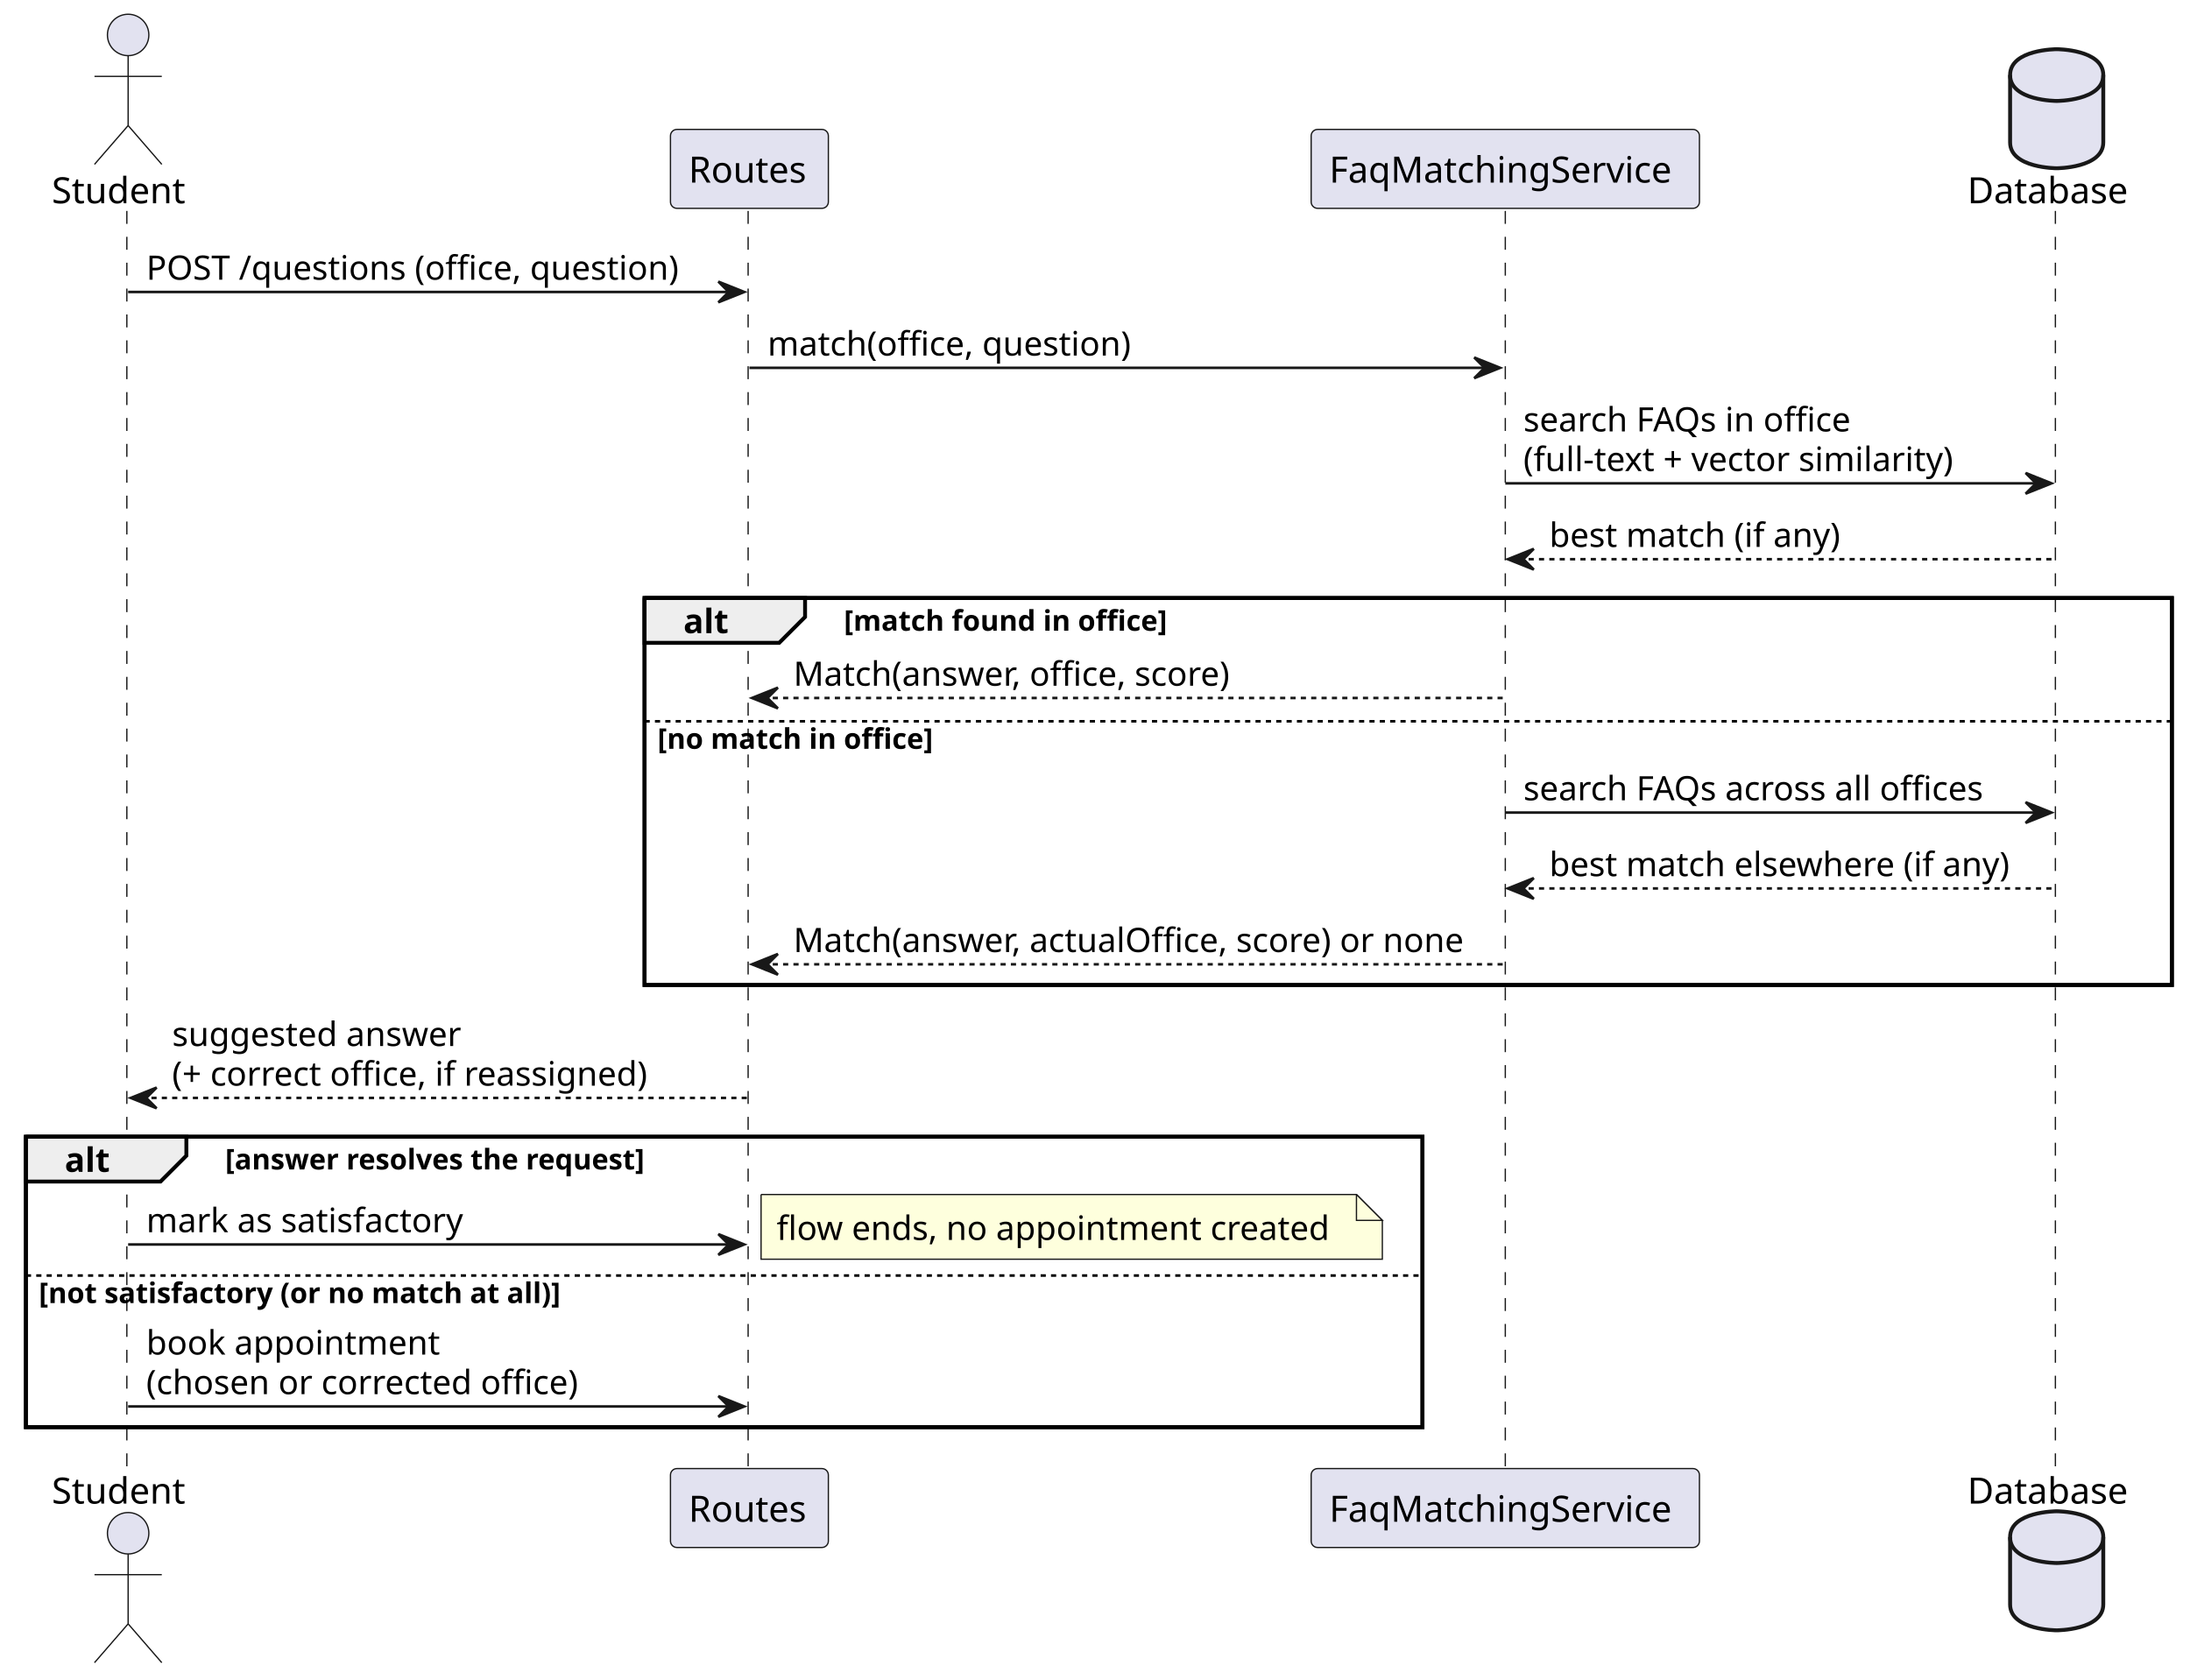
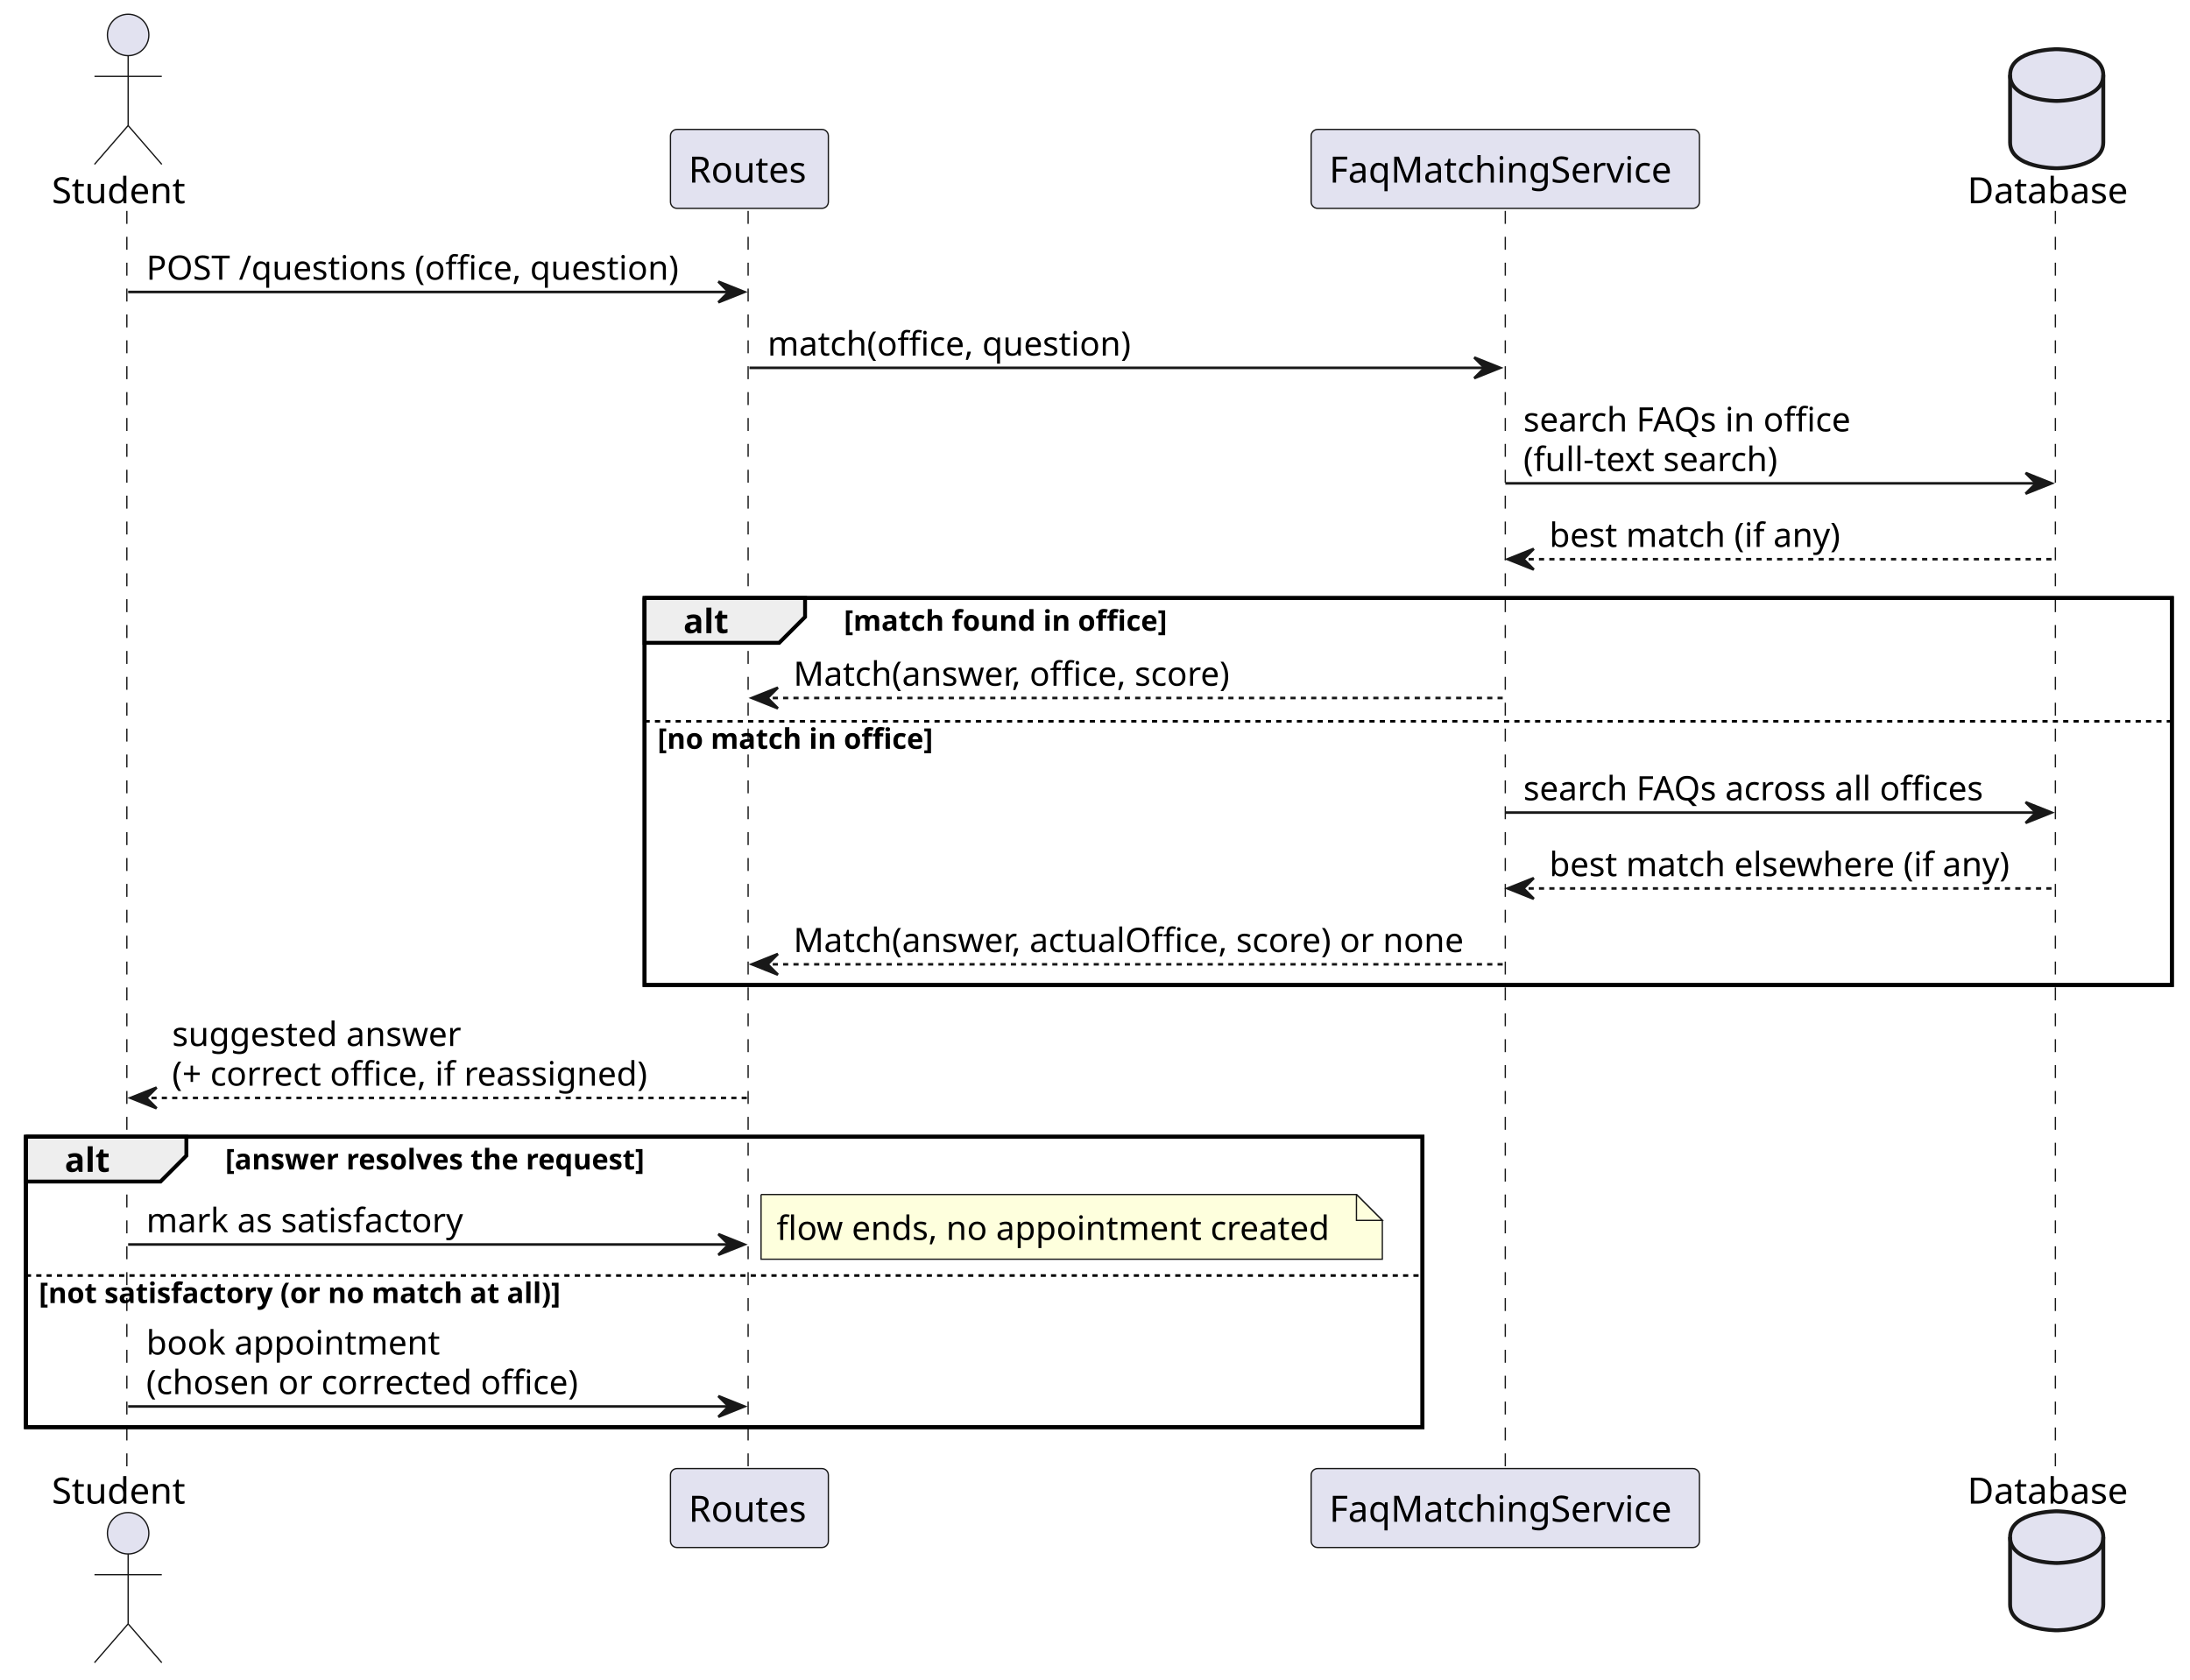
<svg xmlns="http://www.w3.org/2000/svg" contentStyleType="text/css" height="649px" preserveAspectRatio="none" style="width:846px;height:649px;background:#FFFFFF;" version="1.1" viewBox="0 0 846 649" width="846px" zoomAndPan="magnify">
  <defs />
  <g>
    <rect fill="none" height="149.508" style="stroke:#000000;stroke-width:1.5;" width="590" x="249" y="231.041" />
    <rect fill="none" height="112.197" style="stroke:#000000;stroke-width:1.5;" width="539.5" x="10" y="439.17" />
    <line style="stroke:#181818;stroke-width:0.5;stroke-dasharray:5.0,5.0;" x1="49" x2="49" y1="81.488" y2="568.367" />
    <line style="stroke:#181818;stroke-width:0.5;stroke-dasharray:5.0,5.0;" x1="289" x2="289" y1="81.488" y2="568.367" />
    <line style="stroke:#181818;stroke-width:0.5;stroke-dasharray:5.0,5.0;" x1="581.5" x2="581.5" y1="81.488" y2="568.367" />
    <line style="stroke:#181818;stroke-width:0.5;stroke-dasharray:5.0,5.0;" x1="794" x2="794" y1="81.488" y2="568.367" />
    <text fill="#000000" font-family="sans-serif" font-size="14" lengthAdjust="spacing" textLength="53" x="20" y="78.535">Student</text>
    <ellipse cx="49.5" cy="13.5" fill="#E2E2F0" rx="8" ry="8" style="stroke:#181818;stroke-width:0.5;" />
    <path d="M49.5,21.5 L49.5,48.5 M36.5,29.5 L62.5,29.5 M49.5,48.5 L36.5,63.5 M49.5,48.5 L62.5,63.5 " fill="none" style="stroke:#181818;stroke-width:0.5;" />
    <text fill="#000000" font-family="sans-serif" font-size="14" lengthAdjust="spacing" textLength="53" x="20" y="580.902">Student</text>
    <ellipse cx="49.5" cy="592.356" fill="#E2E2F0" rx="8" ry="8" style="stroke:#181818;stroke-width:0.5;" />
    <path d="M49.5,600.356 L49.5,627.356 M36.5,608.356 L62.5,608.356 M49.5,627.356 L36.5,642.356 M49.5,627.356 L62.5,642.356 " fill="none" style="stroke:#181818;stroke-width:0.5;" />
    <rect fill="#E2E2F0" height="30.488" rx="2.5" ry="2.5" style="stroke:#181818;stroke-width:0.5;" width="61" x="259" y="50" />
    <text fill="#000000" font-family="sans-serif" font-size="14" lengthAdjust="spacing" textLength="47" x="266" y="70.535">Routes</text>
    <rect fill="#E2E2F0" height="30.488" rx="2.5" ry="2.5" style="stroke:#181818;stroke-width:0.5;" width="61" x="259" y="567.367" />
    <text fill="#000000" font-family="sans-serif" font-size="14" lengthAdjust="spacing" textLength="47" x="266" y="587.902">Routes</text>
    <rect fill="#E2E2F0" height="30.488" rx="2.5" ry="2.5" style="stroke:#181818;stroke-width:0.5;" width="150" x="506.5" y="50" />
    <text fill="#000000" font-family="sans-serif" font-size="14" lengthAdjust="spacing" textLength="136" x="513.5" y="70.535">FaqMatchingService</text>
    <rect fill="#E2E2F0" height="30.488" rx="2.5" ry="2.5" style="stroke:#181818;stroke-width:0.5;" width="150" x="506.5" y="567.367" />
    <text fill="#000000" font-family="sans-serif" font-size="14" lengthAdjust="spacing" textLength="136" x="513.5" y="587.902">FaqMatchingService</text>
    <text fill="#000000" font-family="sans-serif" font-size="14" lengthAdjust="spacing" textLength="63" x="760" y="78.535">Database</text>
    <path d="M776.5,29 C776.5,19 794.5,19 794.5,19 C794.5,19 812.5,19 812.5,29 L812.5,55 C812.5,65 794.5,65 794.5,65 C794.5,65 776.5,65 776.5,55 L776.5,29 " fill="#E2E2F0" style="stroke:#181818;stroke-width:1.5;" />
    <path d="M776.5,29 C776.5,39 794.5,39 794.5,39 C794.5,39 812.5,39 812.5,29 " fill="none" style="stroke:#181818;stroke-width:1.5;" />
    <text fill="#000000" font-family="sans-serif" font-size="14" lengthAdjust="spacing" textLength="63" x="760" y="580.902">Database</text>
    <path d="M776.5,593.856 C776.5,583.856 794.5,583.856 794.5,583.856 C794.5,583.856 812.5,583.856 812.5,593.856 L812.5,619.856 C812.5,629.856 794.5,629.856 794.5,629.856 C794.5,629.856 776.5,629.856 776.5,619.856 L776.5,593.856 " fill="#E2E2F0" style="stroke:#181818;stroke-width:1.5;" />
    <path d="M776.5,593.856 C776.5,603.856 794.5,603.856 794.5,603.856 C794.5,603.856 812.5,603.856 812.5,593.856 " fill="none" style="stroke:#181818;stroke-width:1.5;" />
    <polygon fill="#181818" points="277.5,108.799,287.5,112.799,277.5,116.799,281.5,112.799" style="stroke:#181818;stroke-width:1.0;" />
    <line style="stroke:#181818;stroke-width:1.0;" x1="49.5" x2="283.5" y1="112.799" y2="112.799" />
    <text fill="#000000" font-family="sans-serif" font-size="13" lengthAdjust="spacing" textLength="216" x="56.5" y="108.057">POST /questions (office, question)</text>
    <polygon fill="#181818" points="569.5,138.109,579.5,142.109,569.5,146.109,573.5,142.109" style="stroke:#181818;stroke-width:1.0;" />
    <line style="stroke:#181818;stroke-width:1.0;" x1="289.5" x2="575.5" y1="142.109" y2="142.109" />
    <text fill="#000000" font-family="sans-serif" font-size="13" lengthAdjust="spacing" textLength="146" x="296.5" y="137.367">match(office, question)</text>
    <polygon fill="#181818" points="782.5,182.731,792.5,186.731,782.5,190.731,786.5,186.731" style="stroke:#181818;stroke-width:1.0;" />
    <line style="stroke:#181818;stroke-width:1.0;" x1="581.5" x2="788.5" y1="186.731" y2="186.731" />
    <text fill="#000000" font-family="sans-serif" font-size="13" lengthAdjust="spacing" textLength="134" x="588.5" y="166.678">search FAQs in office</text>
-     <text fill="#000000" font-family="sans-serif" font-size="13" lengthAdjust="spacing" textLength="182" x="588.5" y="181.988">(full-text + vector similarity)</text>
+     <text fill="#000000" font-family="sans-serif" font-size="13" lengthAdjust="spacing" textLength="106" x="588.5" y="181.988">(full-text search)</text>
    <polygon fill="#181818" points="592.5,212.041,582.5,216.041,592.5,220.041,588.5,216.041" style="stroke:#181818;stroke-width:1.0;" />
    <line style="stroke:#181818;stroke-width:1.0;stroke-dasharray:2.0,2.0;" x1="586.5" x2="793.5" y1="216.041" y2="216.041" />
    <text fill="#000000" font-family="sans-serif" font-size="13" lengthAdjust="spacing" textLength="117" x="598.5" y="211.299">best match (if any)</text>
    <path d="M249,231.041 L311,231.041 L311,238.352 L301,248.352 L249,248.352 L249,231.041 " fill="#EEEEEE" style="stroke:#000000;stroke-width:1.5;" />
    <rect fill="none" height="149.508" style="stroke:#000000;stroke-width:1.5;" width="590" x="249" y="231.041" />
    <text fill="#000000" font-family="sans-serif" font-size="13" font-weight="bold" lengthAdjust="spacing" textLength="17" x="264" y="244.609">alt</text>
    <text fill="#000000" font-family="sans-serif" font-size="11" font-weight="bold" lengthAdjust="spacing" textLength="131" x="326" y="243.676">[match found in office]</text>
    <polygon fill="#181818" points="300.5,265.662,290.5,269.662,300.5,273.662,296.5,269.662" style="stroke:#181818;stroke-width:1.0;" />
    <line style="stroke:#181818;stroke-width:1.0;stroke-dasharray:2.0,2.0;" x1="294.5" x2="580.5" y1="269.662" y2="269.662" />
    <text fill="#000000" font-family="sans-serif" font-size="13" lengthAdjust="spacing" textLength="176" x="306.5" y="264.92">Match(answer, office, score)</text>
    <line style="stroke:#000000;stroke-width:1.0;stroke-dasharray:2.0,2.0;" x1="249" x2="839" y1="278.662" y2="278.662" />
    <text fill="#000000" font-family="sans-serif" font-size="11" font-weight="bold" lengthAdjust="spacing" textLength="112" x="254" y="289.297">[no match in office]</text>
    <polygon fill="#181818" points="782.5,309.928,792.5,313.928,782.5,317.928,786.5,313.928" style="stroke:#181818;stroke-width:1.0;" />
    <line style="stroke:#181818;stroke-width:1.0;" x1="581.5" x2="788.5" y1="313.928" y2="313.928" />
    <text fill="#000000" font-family="sans-serif" font-size="13" lengthAdjust="spacing" textLength="189" x="588.5" y="309.185">search FAQs across all offices</text>
    <polygon fill="#181818" points="592.5,339.238,582.5,343.238,592.5,347.238,588.5,343.238" style="stroke:#181818;stroke-width:1.0;" />
    <line style="stroke:#181818;stroke-width:1.0;stroke-dasharray:2.0,2.0;" x1="586.5" x2="793.5" y1="343.238" y2="343.238" />
    <text fill="#000000" font-family="sans-serif" font-size="13" lengthAdjust="spacing" textLength="183" x="598.5" y="338.496">best match elsewhere (if any)</text>
    <polygon fill="#181818" points="300.5,368.549,290.5,372.549,300.5,376.549,296.5,372.549" style="stroke:#181818;stroke-width:1.0;" />
    <line style="stroke:#181818;stroke-width:1.0;stroke-dasharray:2.0,2.0;" x1="294.5" x2="580.5" y1="372.549" y2="372.549" />
    <text fill="#000000" font-family="sans-serif" font-size="13" lengthAdjust="spacing" textLength="268" x="306.5" y="367.807">Match(answer, actualOffice, score) or none</text>
    <polygon fill="#181818" points="60.5,420.17,50.5,424.17,60.5,428.17,56.5,424.17" style="stroke:#181818;stroke-width:1.0;" />
    <line style="stroke:#181818;stroke-width:1.0;stroke-dasharray:2.0,2.0;" x1="54.5" x2="288.5" y1="424.17" y2="424.17" />
    <text fill="#000000" font-family="sans-serif" font-size="13" lengthAdjust="spacing" textLength="113" x="66.5" y="404.117">suggested answer</text>
    <text fill="#000000" font-family="sans-serif" font-size="13" lengthAdjust="spacing" textLength="195" x="66.5" y="419.428">(+ correct office, if reassigned)</text>
    <path d="M10,439.17 L72,439.17 L72,446.481 L62,456.481 L10,456.481 L10,439.17 " fill="#EEEEEE" style="stroke:#000000;stroke-width:1.5;" />
    <rect fill="none" height="112.197" style="stroke:#000000;stroke-width:1.5;" width="539.5" x="10" y="439.17" />
    <text fill="#000000" font-family="sans-serif" font-size="13" font-weight="bold" lengthAdjust="spacing" textLength="17" x="25" y="452.738">alt</text>
    <text fill="#000000" font-family="sans-serif" font-size="11" font-weight="bold" lengthAdjust="spacing" textLength="164" x="87" y="451.805">[answer resolves the request]</text>
    <polygon fill="#181818" points="277.5,476.791,287.5,480.791,277.5,484.791,281.5,480.791" style="stroke:#181818;stroke-width:1.0;" />
    <line style="stroke:#181818;stroke-width:1.0;" x1="49.5" x2="283.5" y1="480.791" y2="480.791" />
    <text fill="#000000" font-family="sans-serif" font-size="13" lengthAdjust="spacing" textLength="128" x="56.5" y="476.049">mark as satisfactory</text>
    <path d="M294,461.481 L294,486.481 L534,486.481 L534,471.481 L524,461.481 L294,461.481 " fill="#FEFFDD" style="stroke:#181818;stroke-width:0.5;" />
    <path d="M524,461.481 L524,471.481 L534,471.481 L524,461.481 " fill="#FEFFDD" style="stroke:#181818;stroke-width:0.5;" />
    <text fill="#000000" font-family="sans-serif" font-size="13" lengthAdjust="spacing" textLength="219" x="300" y="479.049">flow ends, no appointment created</text>
    <line style="stroke:#000000;stroke-width:1.0;stroke-dasharray:2.0,2.0;" x1="10" x2="549.5" y1="492.791" y2="492.791" />
    <text fill="#000000" font-family="sans-serif" font-size="11" font-weight="bold" lengthAdjust="spacing" textLength="207" x="15" y="503.426">[not satisfactory (or no match at all)]</text>
    <polygon fill="#181818" points="277.5,539.367,287.5,543.367,277.5,547.367,281.5,543.367" style="stroke:#181818;stroke-width:1.0;" />
    <line style="stroke:#181818;stroke-width:1.0;" x1="49.5" x2="283.5" y1="543.367" y2="543.367" />
    <text fill="#000000" font-family="sans-serif" font-size="13" lengthAdjust="spacing" textLength="116" x="56.5" y="523.314">book appointment</text>
    <text fill="#000000" font-family="sans-serif" font-size="13" lengthAdjust="spacing" textLength="173" x="56.5" y="538.625">(chosen or corrected office)</text>
  </g>
</svg>
